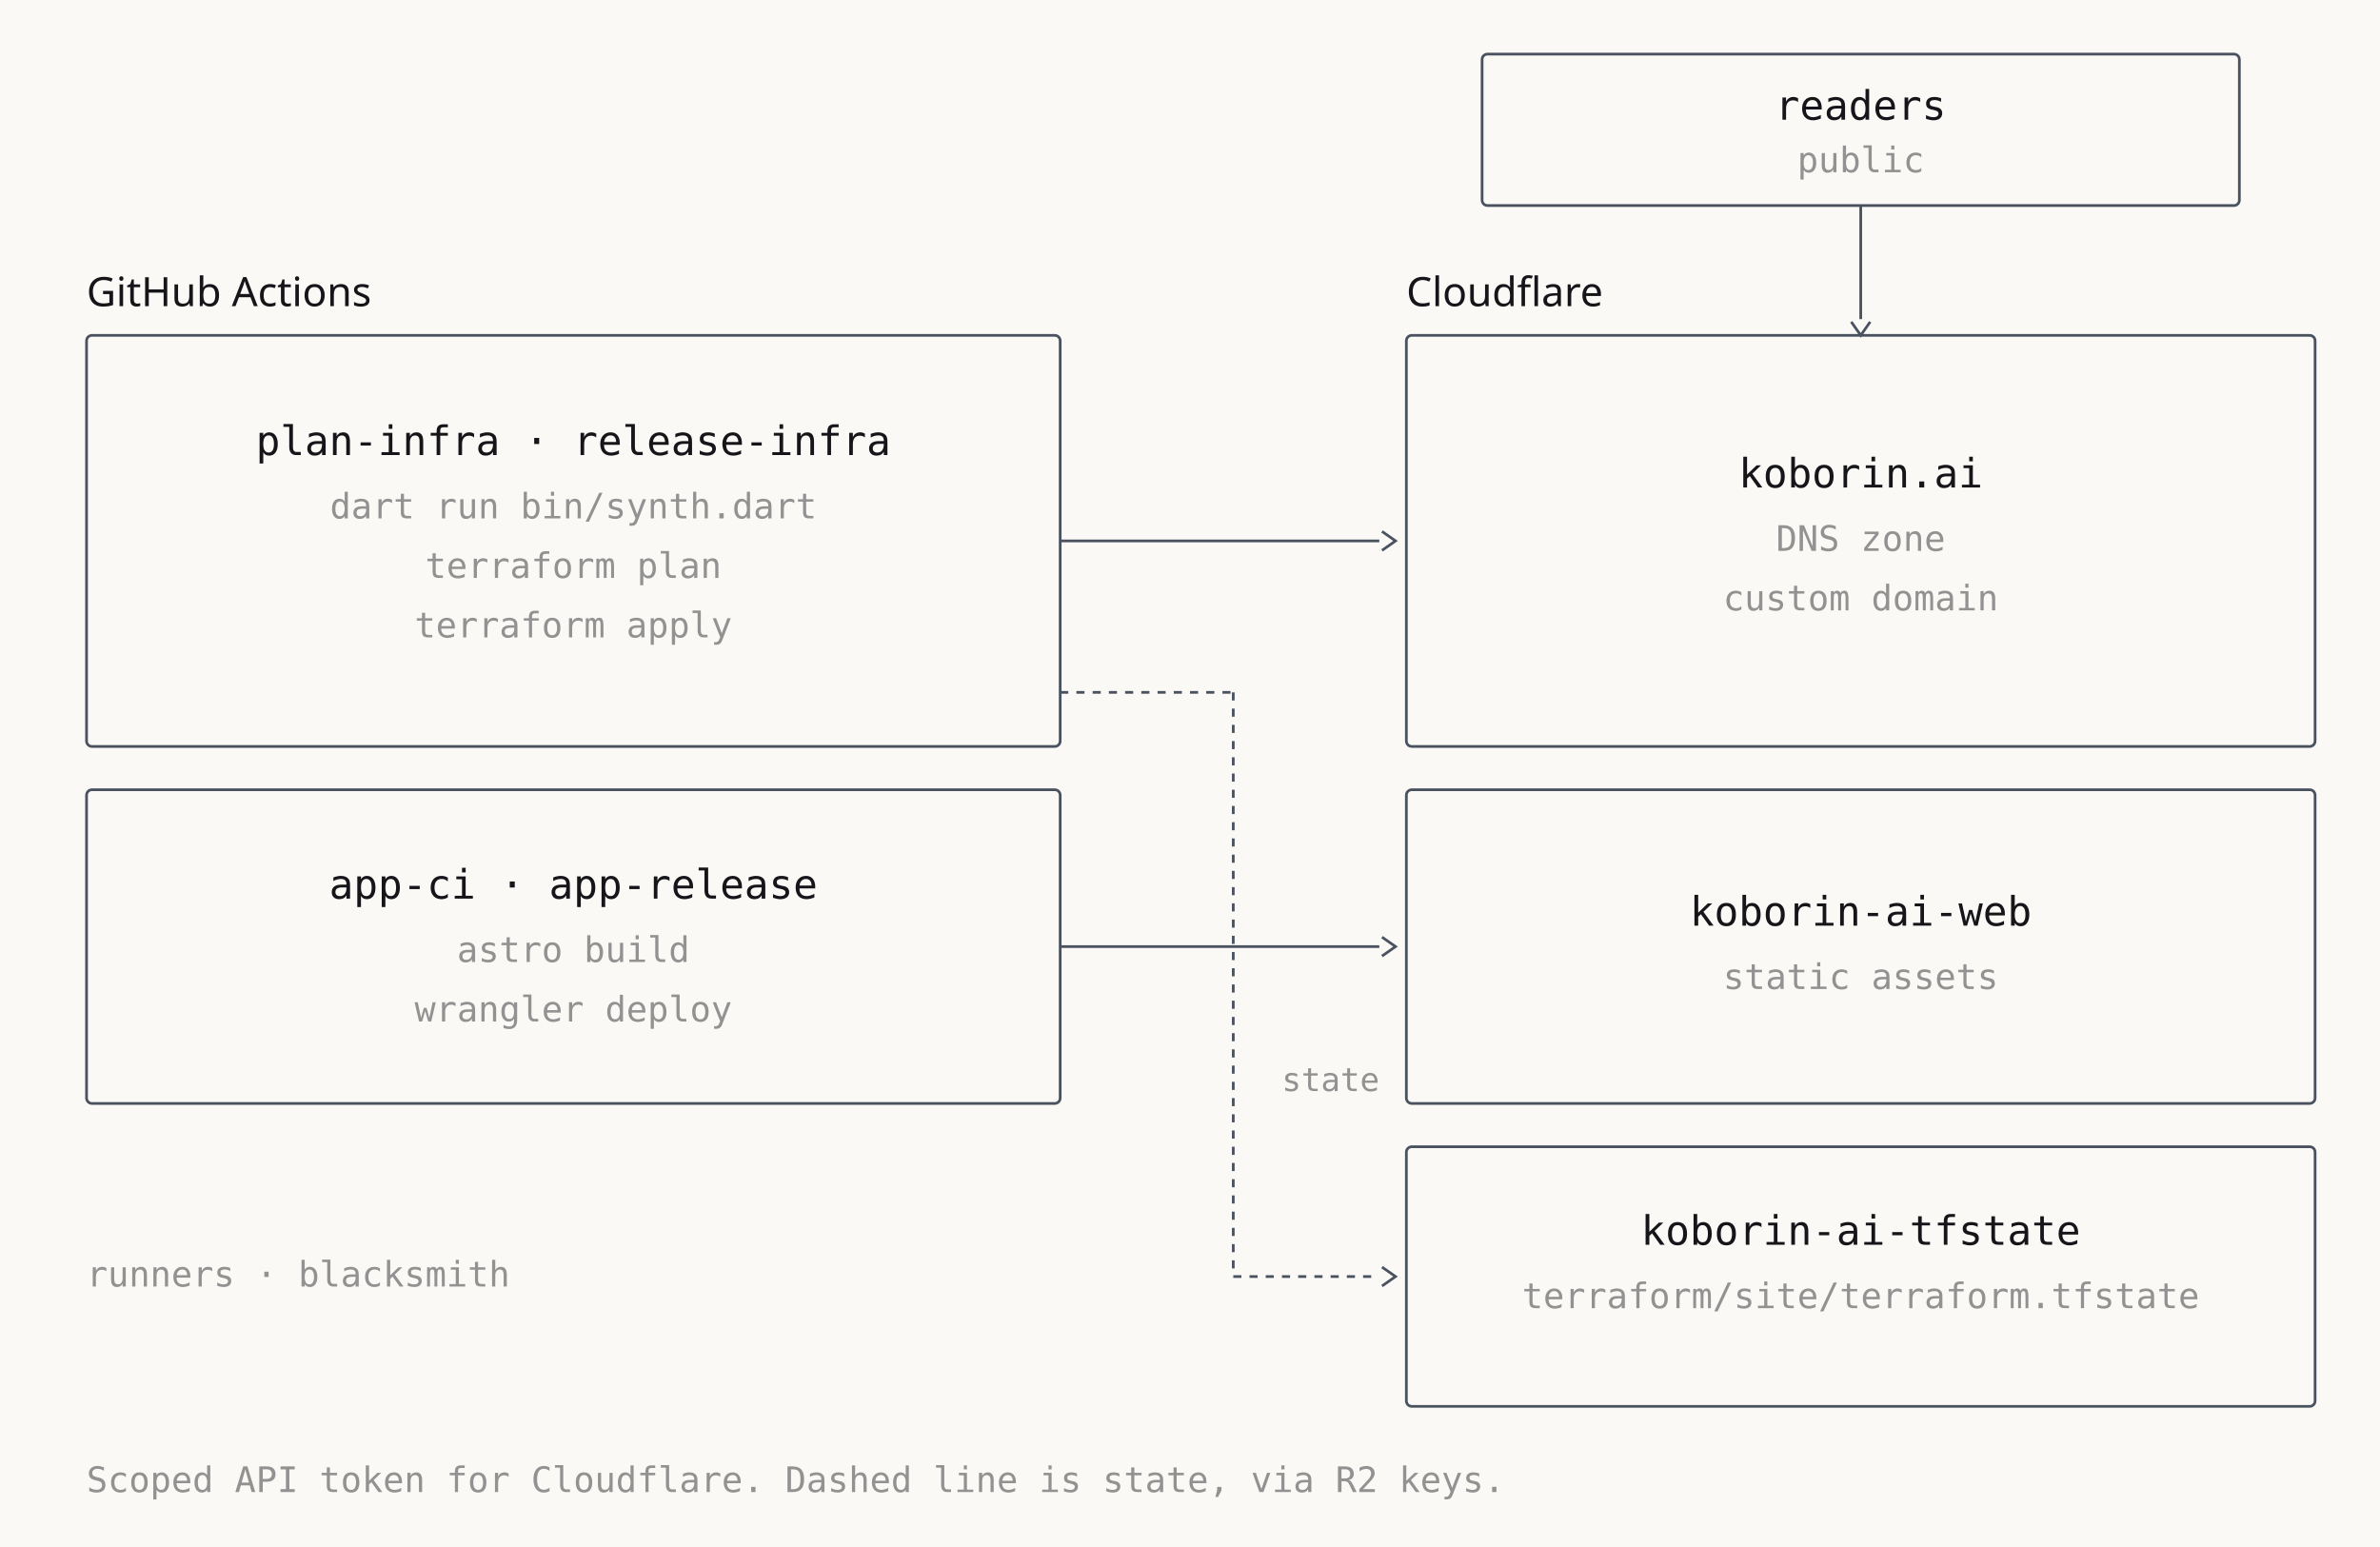
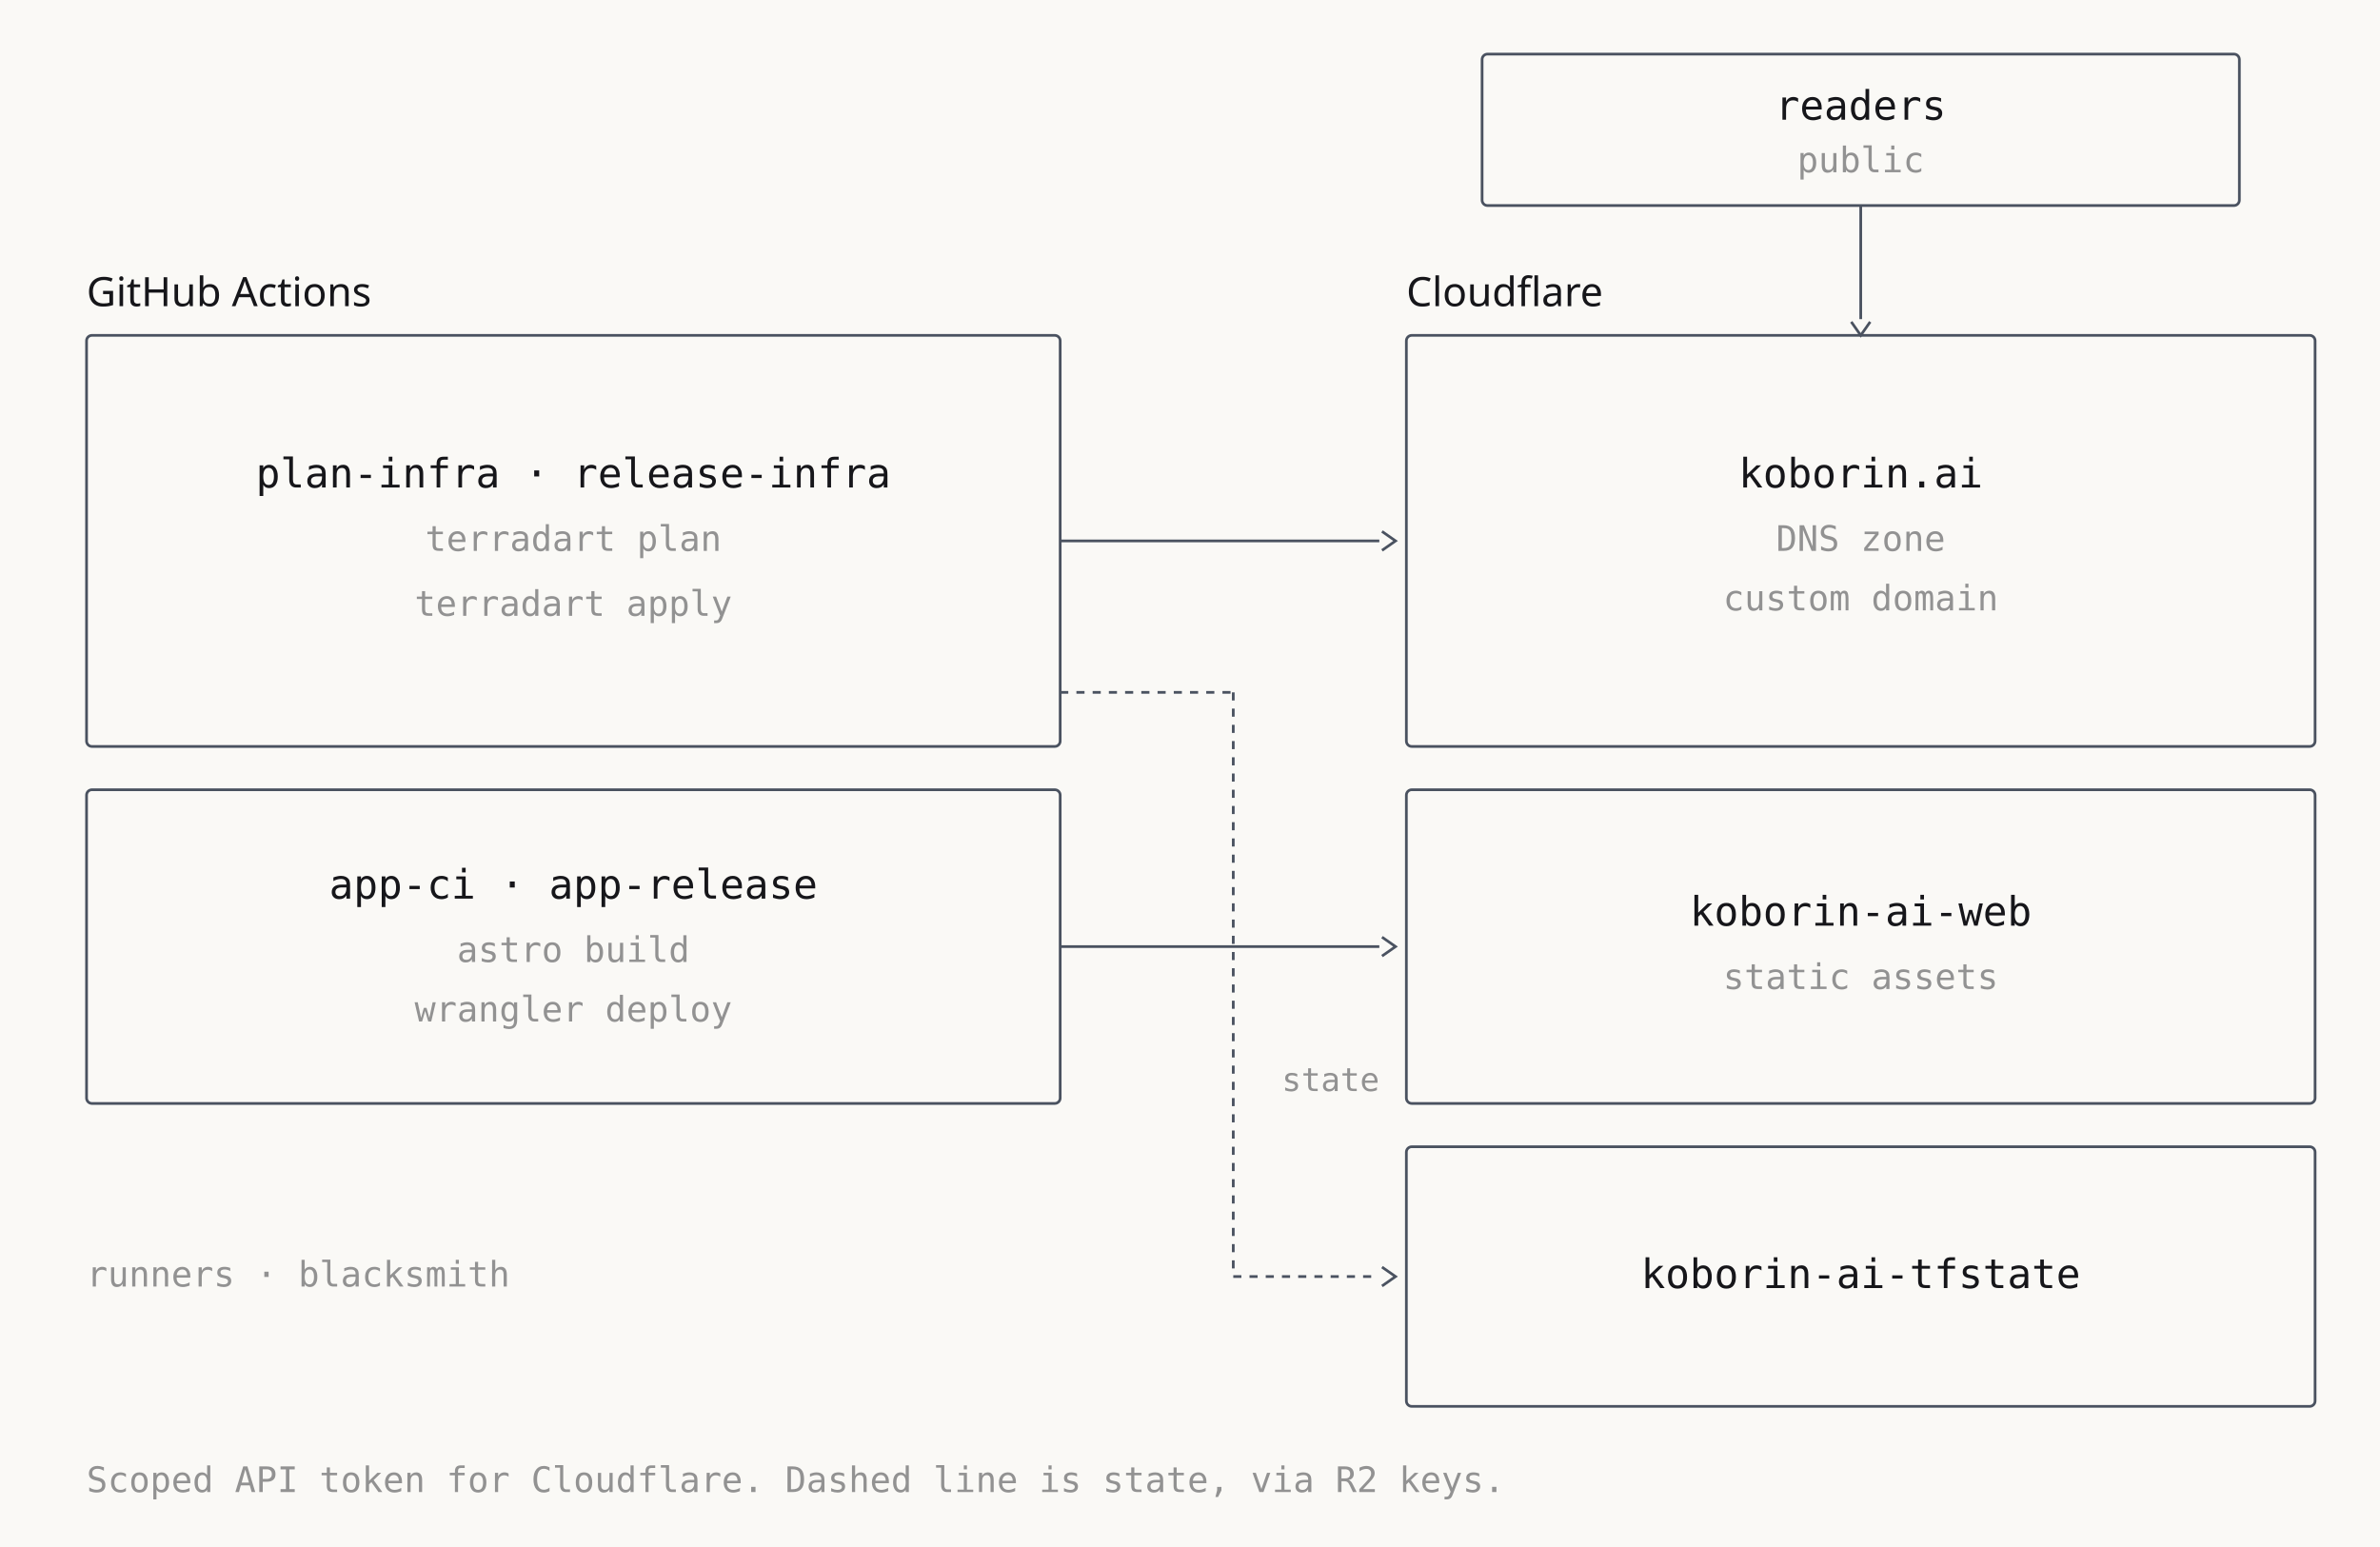
<svg xmlns="http://www.w3.org/2000/svg" width="880" height="572" viewBox="0 0 880 572" role="img">
  <rect width="880" height="572" fill="#faf9f6" />
  <rect x="548" y="20" width="280" height="56" rx="2" ry="2" fill="none" stroke="#4a5260" stroke-width="1" vector-effect="non-scaling-stroke" />
  <text x="688" y="40" fill="#16161a" font-family="'Geist Mono', ui-monospace, SFMono-Regular, Menlo, Consolas, monospace" font-size="15" text-anchor="middle" dominant-baseline="middle">readers</text>
  <text x="688" y="60" fill="#16161a73" font-family="'Geist Mono', ui-monospace, SFMono-Regular, Menlo, Consolas, monospace" font-size="13" text-anchor="middle" dominant-baseline="middle">public</text>
  <line x1="688" y1="76" x2="688" y2="118" stroke="#4a5260" stroke-width="1" vector-effect="non-scaling-stroke" />
  <path d="M684.5 119 L688 124 L691.5 119" fill="none" stroke="#4a5260" stroke-width="1" vector-effect="non-scaling-stroke" />
  <text x="32" y="108" fill="#16161a" font-family="'Geist', ui-sans-serif, system-ui, sans-serif" font-size="15" text-anchor="start" dominant-baseline="middle">GitHub Actions</text>
  <text x="520" y="108" fill="#16161a" font-family="'Geist', ui-sans-serif, system-ui, sans-serif" font-size="15" text-anchor="start" dominant-baseline="middle">Cloudflare</text>
  <rect x="32" y="124" width="360" height="152" rx="2" ry="2" fill="none" stroke="#4a5260" stroke-width="1" vector-effect="non-scaling-stroke" />
-   <text x="212" y="164" fill="#16161a" font-family="'Geist Mono', ui-monospace, SFMono-Regular, Menlo, Consolas, monospace" font-size="15" text-anchor="middle" dominant-baseline="middle">plan-infra · release-infra</text>
-   <text x="212" y="188" fill="#16161a73" font-family="'Geist Mono', ui-monospace, SFMono-Regular, Menlo, Consolas, monospace" font-size="13" text-anchor="middle" dominant-baseline="middle">dart run bin/synth.dart</text>
-   <text x="212" y="210" fill="#16161a73" font-family="'Geist Mono', ui-monospace, SFMono-Regular, Menlo, Consolas, monospace" font-size="13" text-anchor="middle" dominant-baseline="middle">terraform plan</text>
-   <text x="212" y="232" fill="#16161a73" font-family="'Geist Mono', ui-monospace, SFMono-Regular, Menlo, Consolas, monospace" font-size="13" text-anchor="middle" dominant-baseline="middle">terraform apply</text>
+   <text x="212" y="176" fill="#16161a" font-family="'Geist Mono', ui-monospace, SFMono-Regular, Menlo, Consolas, monospace" font-size="15" text-anchor="middle" dominant-baseline="middle">plan-infra · release-infra</text>
+   <text x="212" y="200" fill="#16161a73" font-family="'Geist Mono', ui-monospace, SFMono-Regular, Menlo, Consolas, monospace" font-size="13" text-anchor="middle" dominant-baseline="middle">terradart plan</text>
+   <text x="212" y="224" fill="#16161a73" font-family="'Geist Mono', ui-monospace, SFMono-Regular, Menlo, Consolas, monospace" font-size="13" text-anchor="middle" dominant-baseline="middle">terradart apply</text>
  <rect x="520" y="124" width="336" height="152" rx="2" ry="2" fill="none" stroke="#4a5260" stroke-width="1" vector-effect="non-scaling-stroke" />
  <text x="688" y="176" fill="#16161a" font-family="'Geist Mono', ui-monospace, SFMono-Regular, Menlo, Consolas, monospace" font-size="15" text-anchor="middle" dominant-baseline="middle">koborin.ai</text>
  <text x="688" y="200" fill="#16161a73" font-family="'Geist Mono', ui-monospace, SFMono-Regular, Menlo, Consolas, monospace" font-size="13" text-anchor="middle" dominant-baseline="middle">DNS zone</text>
  <text x="688" y="222" fill="#16161a73" font-family="'Geist Mono', ui-monospace, SFMono-Regular, Menlo, Consolas, monospace" font-size="13" text-anchor="middle" dominant-baseline="middle">custom domain</text>
  <line x1="392" y1="200" x2="510" y2="200" stroke="#4a5260" stroke-width="1" vector-effect="non-scaling-stroke" />
  <path d="M511 196.5 L516 200 L511 203.5" fill="none" stroke="#4a5260" stroke-width="1" vector-effect="non-scaling-stroke" />
  <rect x="32" y="292" width="360" height="116" rx="2" ry="2" fill="none" stroke="#4a5260" stroke-width="1" vector-effect="non-scaling-stroke" />
  <text x="212" y="328" fill="#16161a" font-family="'Geist Mono', ui-monospace, SFMono-Regular, Menlo, Consolas, monospace" font-size="15" text-anchor="middle" dominant-baseline="middle">app-ci · app-release</text>
  <text x="212" y="352" fill="#16161a73" font-family="'Geist Mono', ui-monospace, SFMono-Regular, Menlo, Consolas, monospace" font-size="13" text-anchor="middle" dominant-baseline="middle">astro build</text>
  <text x="212" y="374" fill="#16161a73" font-family="'Geist Mono', ui-monospace, SFMono-Regular, Menlo, Consolas, monospace" font-size="13" text-anchor="middle" dominant-baseline="middle">wrangler deploy</text>
  <rect x="520" y="292" width="336" height="116" rx="2" ry="2" fill="none" stroke="#4a5260" stroke-width="1" vector-effect="non-scaling-stroke" />
  <text x="688" y="338" fill="#16161a" font-family="'Geist Mono', ui-monospace, SFMono-Regular, Menlo, Consolas, monospace" font-size="15" text-anchor="middle" dominant-baseline="middle">koborin-ai-web</text>
  <text x="688" y="362" fill="#16161a73" font-family="'Geist Mono', ui-monospace, SFMono-Regular, Menlo, Consolas, monospace" font-size="13" text-anchor="middle" dominant-baseline="middle">static assets</text>
  <line x1="392" y1="350" x2="510" y2="350" stroke="#4a5260" stroke-width="1" vector-effect="non-scaling-stroke" />
  <path d="M511 346.5 L516 350 L511 353.5" fill="none" stroke="#4a5260" stroke-width="1" vector-effect="non-scaling-stroke" />
  <line x1="392" y1="256" x2="456" y2="256" stroke="#4a5260" stroke-width="1" vector-effect="non-scaling-stroke" stroke-dasharray="3 3" />
  <line x1="456" y1="256" x2="456" y2="472" stroke="#4a5260" stroke-width="1" vector-effect="non-scaling-stroke" stroke-dasharray="3 3" />
  <line x1="456" y1="472" x2="510" y2="472" stroke="#4a5260" stroke-width="1" vector-effect="non-scaling-stroke" stroke-dasharray="3 3" />
  <path d="M511 468.5 L516 472 L511 475.5" fill="none" stroke="#4a5260" stroke-width="1" vector-effect="non-scaling-stroke" />
-   <rect x="467.5" y="391" width="49.0" height="18" rx="2" ry="2" fill="#faf9f6" stroke="none" />
+   <rect x="467.5" y="391" width="49" height="18" rx="2" ry="2" fill="#faf9f6" stroke="none" />
  <text x="492" y="400" fill="#16161a73" font-family="'Geist Mono', ui-monospace, SFMono-Regular, Menlo, Consolas, monospace" font-size="12" text-anchor="middle" dominant-baseline="middle">state</text>
  <rect x="520" y="424" width="336" height="96" rx="2" ry="2" fill="none" stroke="#4a5260" stroke-width="1" vector-effect="non-scaling-stroke" />
-   <text x="688" y="456" fill="#16161a" font-family="'Geist Mono', ui-monospace, SFMono-Regular, Menlo, Consolas, monospace" font-size="15" text-anchor="middle" dominant-baseline="middle">koborin-ai-tfstate</text>
-   <text x="688" y="480" fill="#16161a73" font-family="'Geist Mono', ui-monospace, SFMono-Regular, Menlo, Consolas, monospace" font-size="13" text-anchor="middle" dominant-baseline="middle">terraform/site/terraform.tfstate</text>
+   <text x="688" y="472" fill="#16161a" font-family="'Geist Mono', ui-monospace, SFMono-Regular, Menlo, Consolas, monospace" font-size="15" text-anchor="middle" dominant-baseline="middle">koborin-ai-tfstate</text>
  <text x="32" y="472" fill="#16161a73" font-family="'Geist Mono', ui-monospace, SFMono-Regular, Menlo, Consolas, monospace" font-size="13" text-anchor="start" dominant-baseline="middle">runners · blacksmith</text>
  <text x="32" y="548" fill="#16161a73" font-family="'Geist Mono', ui-monospace, SFMono-Regular, Menlo, Consolas, monospace" font-size="13" text-anchor="start" dominant-baseline="middle">Scoped API token for Cloudflare. Dashed line is state, via R2 keys.</text>
</svg>
